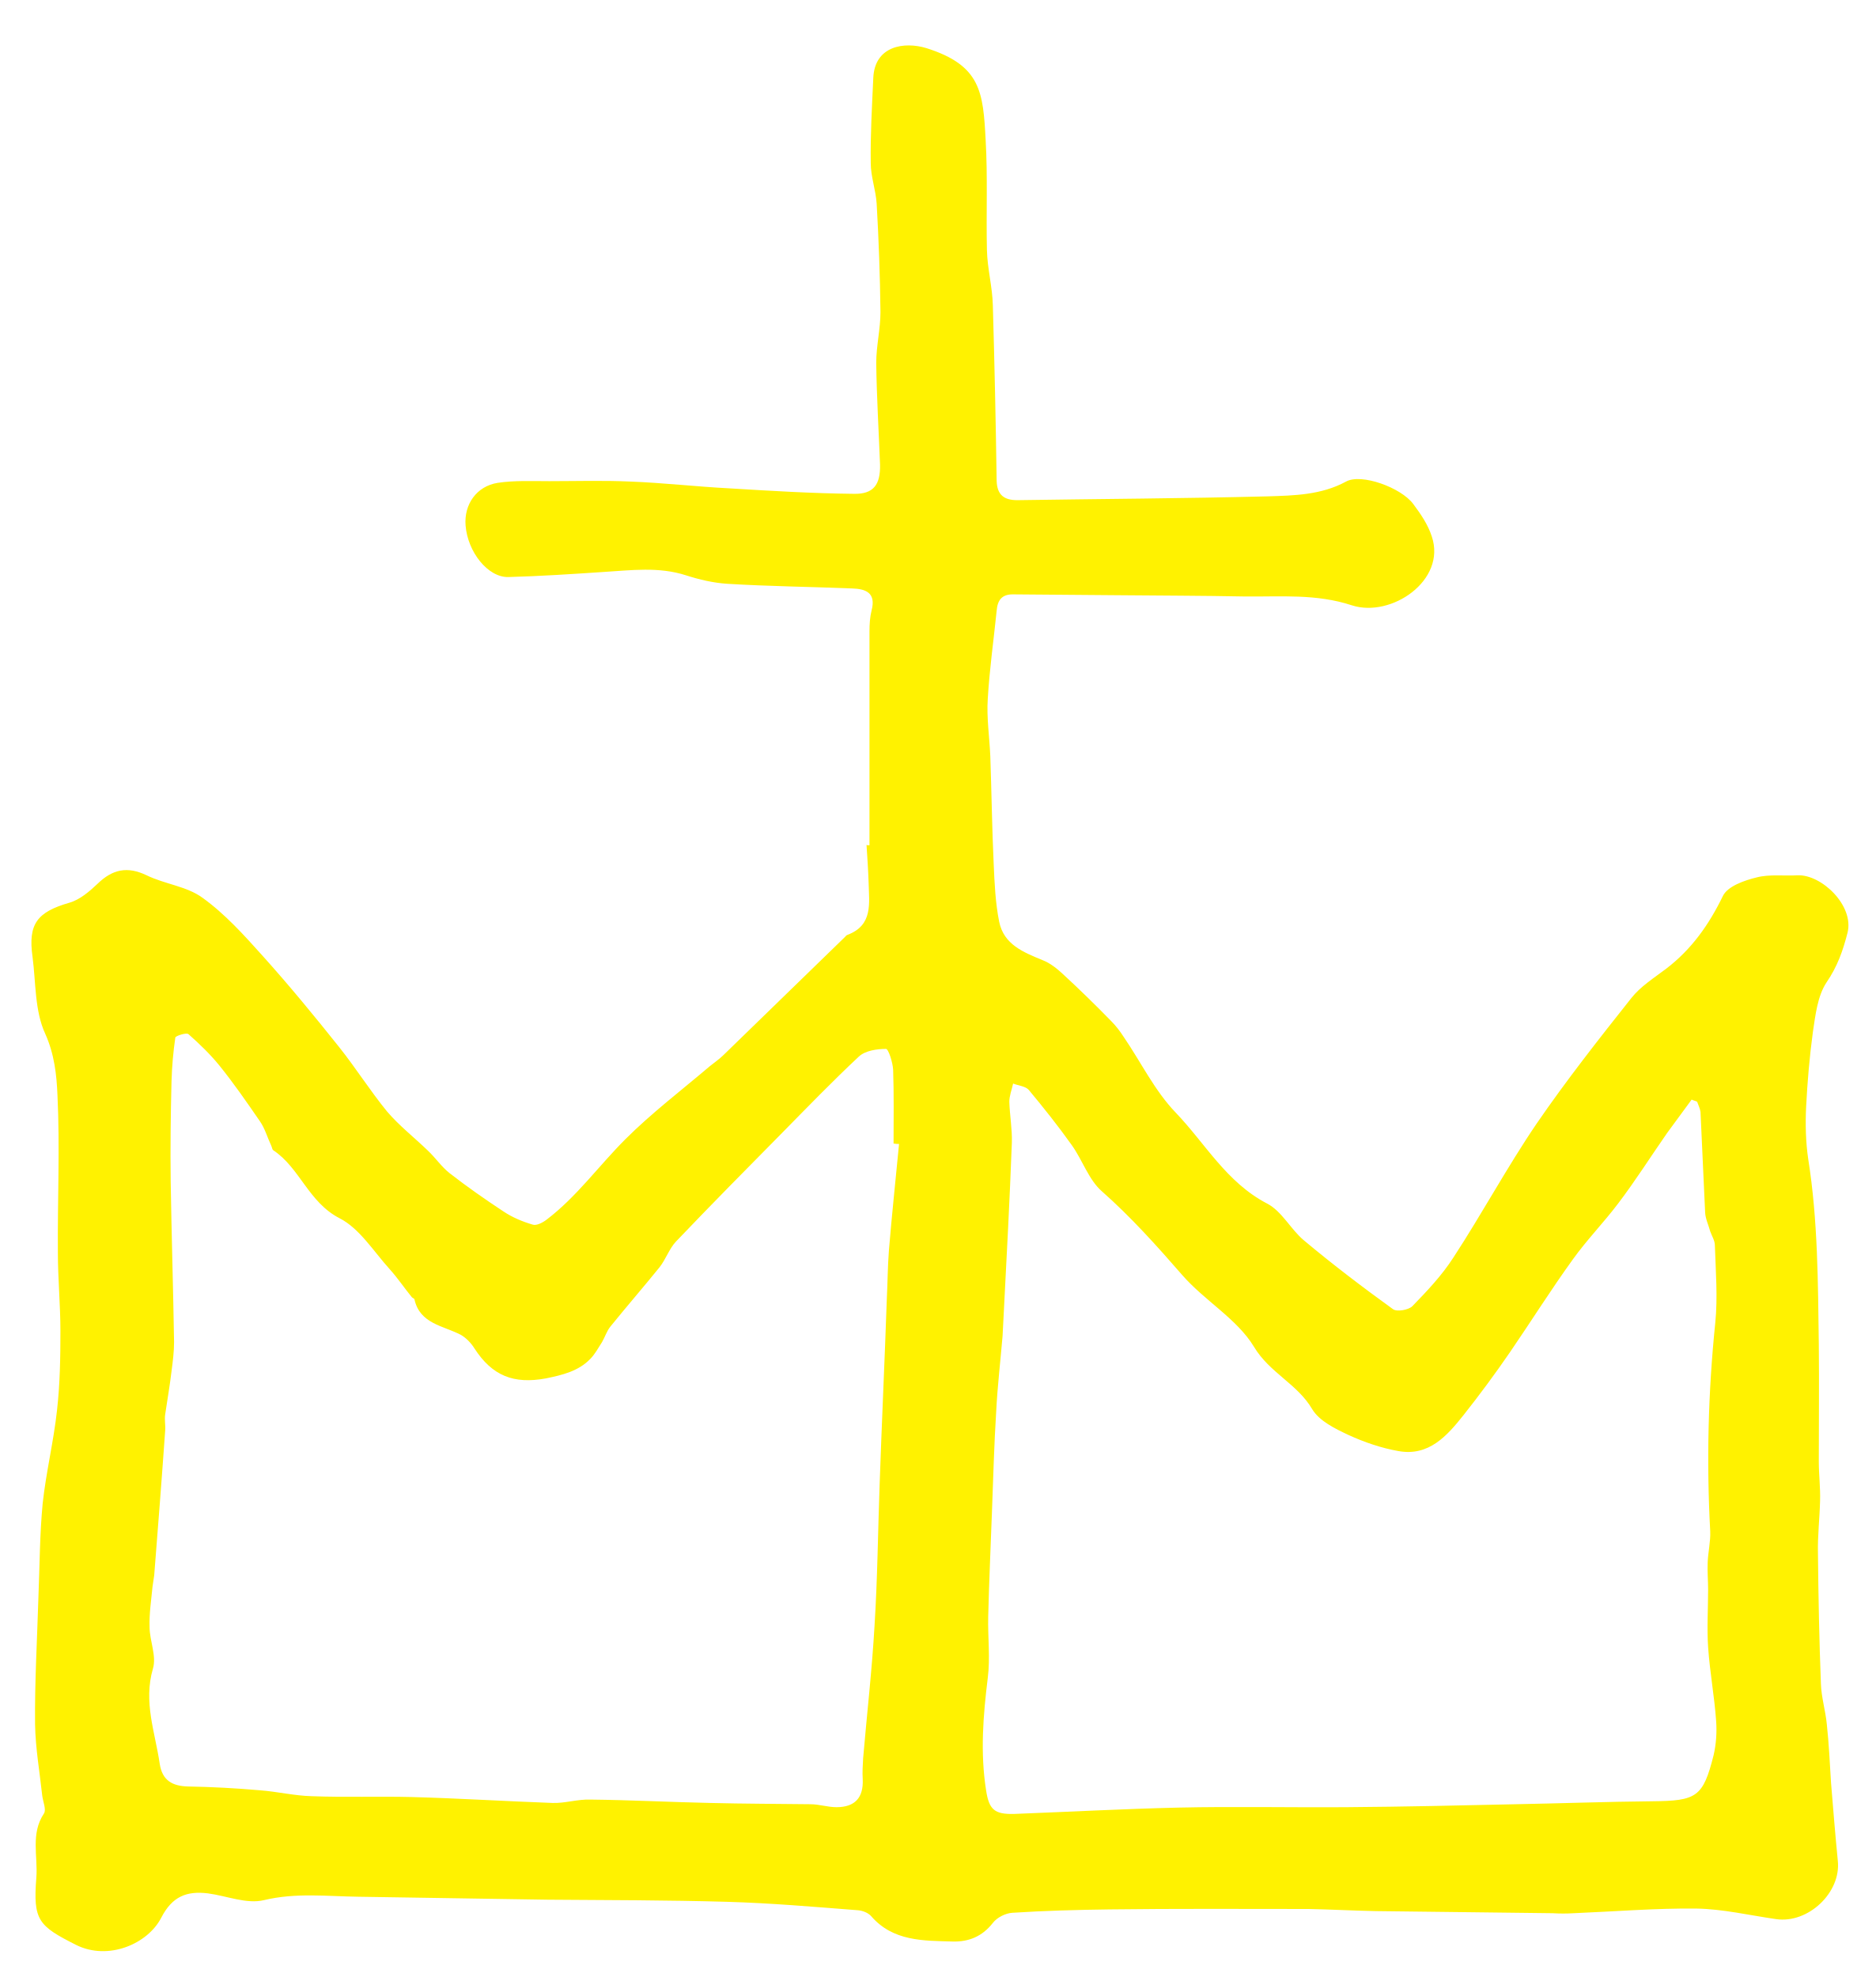
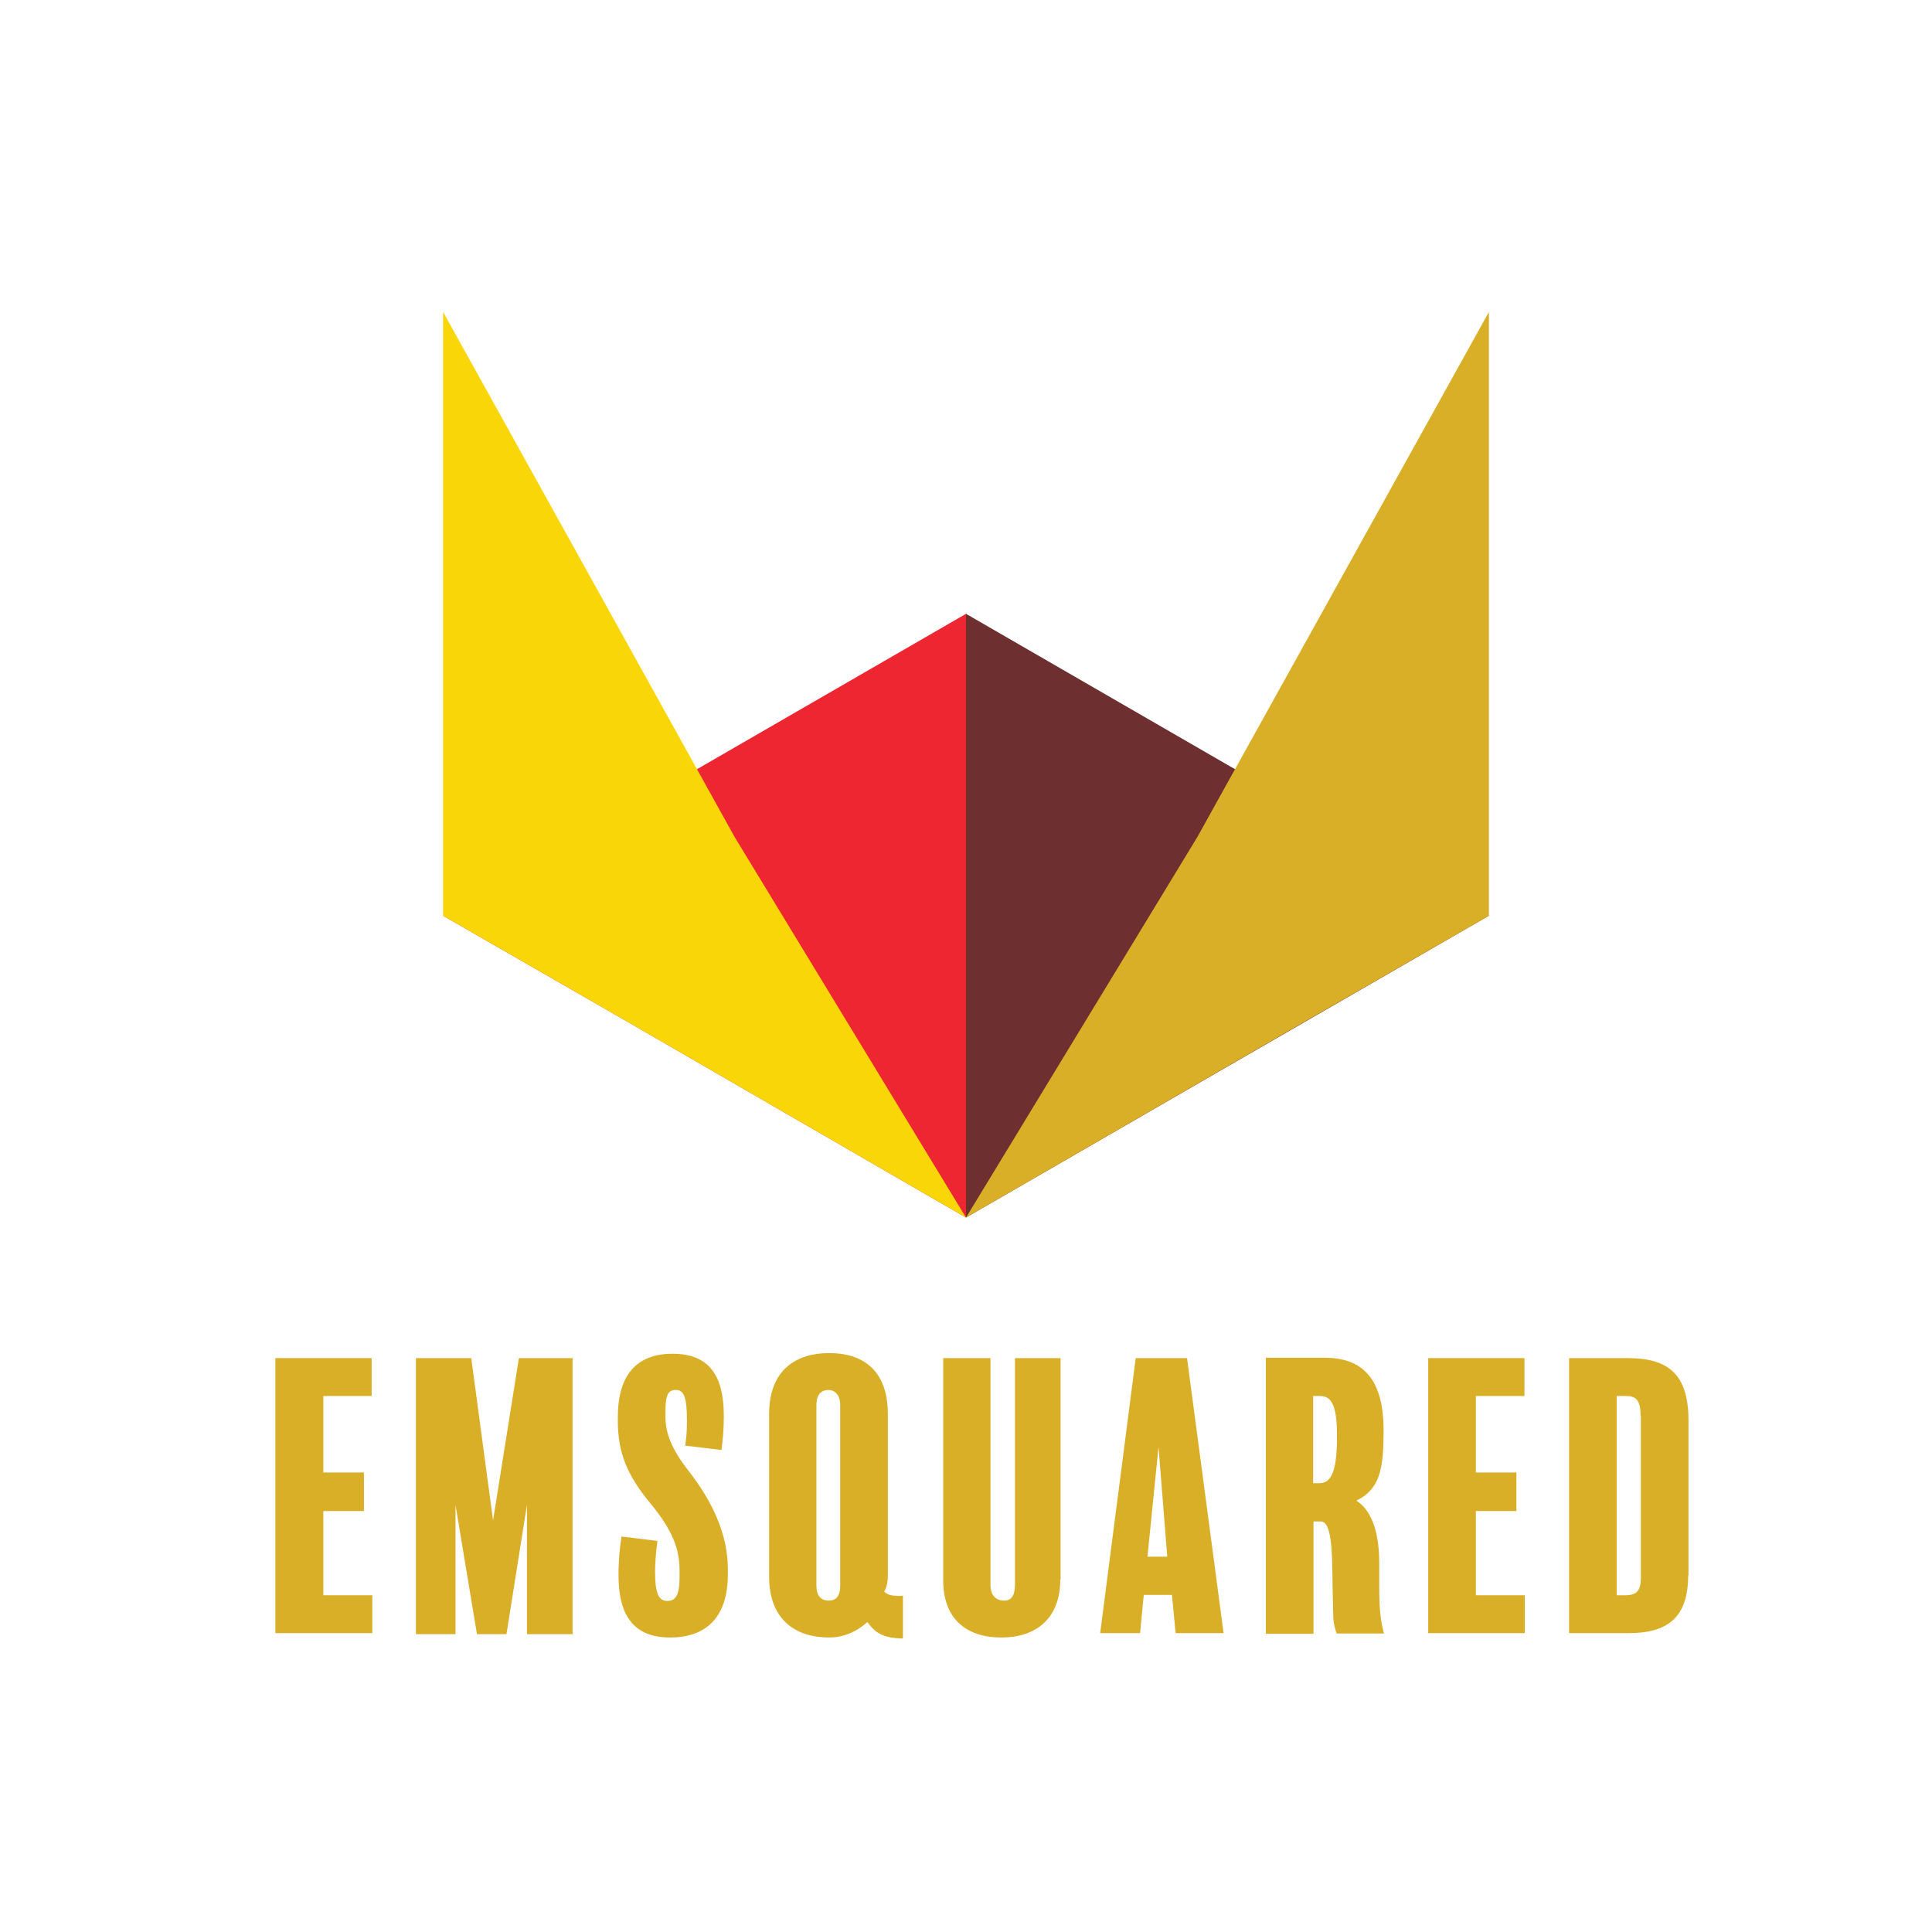
- <svg xmlns="http://www.w3.org/2000/svg" version="1.1" x="0px" y="0px" viewBox="0 0 444 468" style="enable-background:new 0 0 444 468;" xml:space="preserve">
+ <svg xmlns="http://www.w3.org/2000/svg" version="1.1" id="Layer_1" x="0px" y="0px" viewBox="0 0 576 576" style="enable-background:new 0 0 576 576;" xml:space="preserve">
  <style type="text/css">
- 	.st0{fill:#FFF200;}
+ 	.st0{fill:#DAAF28;}
+ 	.st1{fill:#6D2F2F;}
+ 	.st2{fill:#EE2632;}
+ 	.st3{fill:#F9D607;}
</style>
-   <g id="Layer_4">
- </g>
-   <g id="Layer_2">
-     <g>
-       <path class="st0" d="M205.8,200.1c0-16.9,0-33.8,0-50.6c0-1.7,0.1-3.4,0.5-5c1.1-4.2-1.4-5.1-4.6-5.2c-9.8-0.4-19.7-0.5-29.5-1.1    c-3.3-0.2-6.7-1-9.8-2c-6.5-2.1-13-1.2-19.6-0.8c-7.5,0.5-15,1-22.5,1.2c-4.8,0.1-9.6-5.9-10.1-12.2c-0.4-5,2.6-9.3,7.6-10.1    c4-0.6,8.1-0.4,12.2-0.4c6.4,0,12.9-0.2,19.3,0.1c7.8,0.3,15.5,1.2,23.3,1.6c9.8,0.6,19.7,1.2,29.5,1.3c4.7,0.1,6.3-2.2,6.2-6.9    c-0.3-8-0.8-16-0.9-24.1c0-4,1-8,1-12c-0.1-8.6-0.4-17.1-0.9-25.7c-0.2-3.2-1.4-6.4-1.4-9.6c-0.1-6.7,0.3-13.4,0.6-20.1    c0.3-7.7,7.4-8.7,12.6-7.1c12.9,4.1,13.4,10.4,14,21.8c0.5,8.6,0.1,17.3,0.3,26c0.1,4.4,1.3,8.7,1.4,13.1    c0.4,13.8,0.7,27.7,0.9,41.5c0.1,3.4,1.8,4.6,4.9,4.6c19.7-0.3,39.5-0.4,59.2-0.9c6.3-0.2,12.7-0.3,18.6-3.5    c3.6-2,13,1.4,15.9,5.3c1.8,2.4,3.5,4.9,4.4,7.7c3.5,10.4-9.6,19.3-18.9,16.3c-8.5-2.8-16.9-2-25.4-2.1c-10-0.2-20-0.2-30-0.3    c-8.3-0.1-16.6-0.1-24.9-0.2c-2.6,0-3.6,1.4-3.8,3.9c-0.7,6.9-1.7,13.9-2.1,20.8c-0.3,4.5,0.4,9.1,0.6,13.6    c0.3,8.5,0.4,17,0.8,25.5c0.2,4.6,0.4,9.2,1.3,13.7c1.1,5.4,5.7,7.2,10.3,9.1c1.8,0.7,3.4,2,4.8,3.3c3.9,3.6,7.7,7.3,11.4,11.1    c1.1,1.1,2.1,2.4,3,3.8c4.1,6,7.3,12.7,12.3,17.9c7,7.3,12,16.5,21.6,21.5c3.5,1.8,5.6,6.1,8.7,8.7c6.8,5.7,13.9,11.1,21.1,16.3    c0.9,0.7,3.7,0.2,4.6-0.7c3.5-3.6,7-7.3,9.7-11.5c6.8-10.4,12.7-21.4,19.7-31.7c7-10.2,14.7-20,22.4-29.7c2.2-2.8,5.4-4.8,8.3-7    c6-4.6,10.1-10.4,13.4-17.2c1.1-2.3,5.1-3.7,8-4.4c3.1-0.8,6.5-0.3,9.7-0.5c5.7-0.2,13.4,7.2,11.8,13.6c-1.1,4.3-2.4,8-5,11.8    c-2.1,3.2-2.6,7.7-3.2,11.7c-0.8,5.9-1.3,11.8-1.6,17.7c-0.2,4.1-0.1,8.4,0.5,12.4c2.3,14.5,2.3,29.2,2.5,43.8    c0.1,9.3,0,18.6,0,27.8c0,3.1,0.4,6.2,0.3,9.3c-0.1,4.1-0.6,8.3-0.5,12.4c0.1,10.3,0.3,20.6,0.7,30.9c0.1,3.2,1.1,6.4,1.4,9.6    c0.5,4.6,0.7,9.2,1,13.9c0.5,6.1,1,12.3,1.6,18.4c0.8,7.5-7,14.9-14.6,13.8c-6.3-0.9-12.6-2.4-18.9-2.5c-9.7-0.1-19.3,0.7-29,1.1    c-1.7,0.1-3.3,0.1-5,0c-14-0.2-27.9-0.3-41.9-0.5c-5.3-0.1-10.6-0.4-15.9-0.5c-15.7,0-31.4-0.1-47.1,0.1c-7.7,0.1-15.3,0.3-23,0.8    c-1.6,0.1-3.6,1.1-4.6,2.4c-2.5,3.2-5.7,4.5-9.5,4.4c-6.9-0.2-14.1,0-19.3-6c-0.7-0.8-2-1.3-3.1-1.4c-10.3-0.8-20.6-1.7-31-2    c-14.1-0.4-28.3-0.4-42.5-0.5c-14.9-0.2-29.9-0.5-44.8-0.7c-7.4-0.1-14.8-1-22.3,0.8c-4.1,1-8.8-1-13.3-1.6c-5-0.6-8.4,0.7-11,5.7    c-3.2,6.3-12.6,10.3-20.2,6.5c-8.9-4.5-10.2-5.8-9.4-15.9c0.4-5.1-1.4-10.4,1.8-15.2c0.6-0.9-0.2-2.7-0.4-4.2    c-0.6-5.6-1.6-11.2-1.7-16.9c-0.1-10.1,0.5-20.2,0.8-30.3c0.3-7.4,0.3-14.7,1-22c0.8-7.4,2.6-14.7,3.4-22.1    c0.7-6.2,0.8-12.4,0.8-18.7c0-6.2-0.6-12.4-0.6-18.6c-0.1-12.5,0.5-24.9-0.1-37.3c-0.2-4.7-0.7-9.6-2.9-14.5    c-2.5-5.4-2.2-12.1-3-18.2c-1.1-7.8,1.1-10.6,8.7-12.8c2.5-0.7,4.8-2.7,6.7-4.5c3.5-3.4,7-4.2,11.6-2c4.3,2.1,9.5,2.6,13.2,5.3    c5.3,3.8,9.8,8.8,14.2,13.7c6.3,7,12.3,14.3,18.2,21.7c3.9,4.9,7.3,10.3,11.3,15.2c2.9,3.4,6.5,6.2,9.7,9.3    c1.8,1.7,3.2,3.8,5.1,5.3c4.1,3.2,8.4,6.2,12.8,9.1c2.1,1.4,4.5,2.4,6.9,3.1c0.9,0.3,2.4-0.5,3.3-1.2c7.1-5.4,12.3-12.7,18.6-19    c6.2-6.2,13.3-11.6,20-17.3c1.1-0.9,2.3-1.7,3.3-2.7c9.6-9.3,19.1-18.6,28.7-27.9c0.2-0.2,0.3-0.4,0.6-0.5c6.1-2.3,5.1-7.5,5-12.3    c-0.1-3-0.3-6-0.5-9C205.2,200.1,205.5,200.1,205.8,200.1z M212.8,270.8c-0.4,0-0.8,0-1.3-0.1c0-5.8,0.1-11.7-0.1-17.5    c-0.1-1.7-1.1-4.9-1.7-4.9c-2.1,0-4.9,0.4-6.4,1.8c-6.2,5.8-12.1,11.9-18.1,18c-8.4,8.5-16.9,17.1-25.2,25.8    c-1.6,1.7-2.4,4.2-3.9,6.1c-3.8,4.7-7.8,9.3-11.6,14c-0.9,1.1-1.3,2.5-2,3.7c-0.9,1.4-1.7,2.9-2.8,4c-2.8,2.9-6.6,3.8-10.5,4.6    c-7.6,1.4-12.7-0.6-16.9-7.1c-0.8-1.3-2-2.5-3.2-3.2c-4.2-2.2-9.7-2.6-11-8.4c0-0.2-0.4-0.3-0.6-0.5c-1.8-2.2-3.4-4.6-5.3-6.7    c-3.8-4.2-7.1-9.6-11.8-12c-7.4-3.8-9.4-11.9-15.7-16.1c-0.3-0.2-0.3-0.7-0.5-1.1c-0.9-1.9-1.5-4.1-2.7-5.8    c-3.1-4.5-6.2-9-9.6-13.2c-2.2-2.7-4.7-5.1-7.3-7.4c-0.5-0.4-3,0.4-3.1,0.8c-0.5,3.4-0.8,6.9-0.9,10.3c-0.2,7.9-0.3,15.8-0.2,23.7    c0.2,12.7,0.6,25.4,0.8,38.1c0,2.3-0.3,4.6-0.6,6.9c-0.4,3.4-1,6.8-1.5,10.2c-0.2,1.3,0.1,2.6,0,3.8c-0.8,11.4-1.7,22.9-2.6,34.3    c-0.1,0.9-0.3,1.8-0.4,2.7c-0.3,3.2-0.8,6.4-0.7,9.5c0,3.3,1.7,6.9,0.8,9.9c-2.3,7.9,0.5,15,1.6,22.5c0.6,4,3,5.3,6.7,5.4    c5.7,0.1,11.3,0.4,17,0.9c4.1,0.3,8.2,1.3,12.3,1.4c7.9,0.3,15.8,0,23.7,0.2c11.1,0.3,22.2,1,33.3,1.4c2.9,0.1,5.9-0.9,8.9-0.8    c9.5,0.1,18.9,0.6,28.4,0.8c7.9,0.2,15.8,0.2,23.7,0.3c2.1,0,4.1,0.7,6.2,0.7c4.4,0,6.4-2.3,6.2-6.6c-0.1-1.7,0-3.3,0.1-5    c0.9-10.5,2.1-20.9,2.7-31.4c0.7-11.1,0.8-22.2,1.2-33.3c0.5-14.6,1.2-29.3,1.7-43.9c0.2-3.9,0.2-7.7,0.5-11.6    C211.1,287.5,212,279.2,212.8,270.8z M401.7,260.8c-0.4-0.2-0.9-0.3-1.3-0.5c-1.9,2.6-3.9,5.3-5.8,7.9    c-3.9,5.6-7.5,11.3-11.6,16.7c-3.4,4.5-7.4,8.6-10.7,13.2c-5.2,7.2-9.9,14.7-14.9,22c-3.5,5.1-7.2,10.1-11,14.9    c-3.9,4.9-8.2,9.8-15.4,8.5c-4-0.7-8.1-2.1-11.8-3.8c-3.2-1.5-6.9-3.3-8.6-6.1c-3.5-6-10.1-8.6-13.8-14.8c-4-6.6-11.7-10.9-17-17    c-6-6.9-12.1-13.7-19-19.8c-3.1-2.7-4.6-7.4-7.1-10.9c-3.2-4.5-6.7-8.9-10.2-13.1c-0.8-0.9-2.5-1-3.7-1.5    c-0.3,1.4-0.9,2.9-0.9,4.3c0.1,3.2,0.7,6.5,0.6,9.7c-0.5,13.3-1.2,26.6-1.9,40c-0.1,1.9-0.2,3.9-0.3,5.8    c-0.5,5.9-1.2,11.8-1.5,17.7c-0.5,7.9-0.7,15.8-1,23.6c-0.3,8.4-0.7,16.8-0.9,25.2c-0.1,4.8,0.5,9.7-0.1,14.4    c-1.1,8.9-1.8,17.7-0.4,26.6c0.7,4.6,2,5.7,6.6,5.6c13-0.5,25.9-1.2,38.9-1.5c13.3-0.3,26.6,0,39.9-0.1c13.3-0.1,26.7-0.4,40-0.7    c10.8-0.2,21.5-0.6,32.3-0.7c10.5-0.1,12-1,14.5-10.9c0.6-2.6,0.8-5.4,0.6-8.1c-0.4-5.8-1.5-11.6-1.9-17.5c-0.3-4.5,0-9.1,0-13.6    c0-2.2-0.2-4.3-0.1-6.5c0.1-2.4,0.7-4.9,0.6-7.3c-0.9-16.5-0.5-32.9,1.2-49.4c0.6-6,0.1-12.2-0.1-18.3c0-1.1-0.7-2.2-1.1-3.3    c-0.4-1.5-1.1-2.9-1.2-4.4c-0.4-7.9-0.7-15.9-1.1-23.9C402.4,262.5,402,261.6,401.7,260.8z" />
-     </g>
+   <g>
+     <path class="st0" d="M111,486.9H82.1v-82h28.7v11.3H96.4V439h12.1v11.5H96.4v25.1H111V486.9z" />
+     <path class="st0" d="M170.8,487.2h-13.7v-38.5l-6.1,38.5h-8.8l-6.4-38.5v38.5h-11.8v-82.3h16.5l6.5,48.4l7.7-48.4h16V487.2z" />
+     <path class="st0" d="M217,469.4c0,13.1-6.8,18.8-17.2,18.8c-11,0-15.4-6.7-15.4-18.6c0-4.5,0.4-8.5,0.9-11.5l10.7,1.3   c-0.4,3.1-0.7,6.3-0.7,9.1c0,6.9,1.2,8.8,3.7,8.8c2.4,0,3.6-1.8,3.6-6.8v-2.2c0-6.1-1.7-11.6-8.7-20.1c-6.9-8.3-9.7-15.1-9.7-24.5   v-1.3c0-10.7,4.2-18.8,16.3-18.8c11.6,0,15.3,7.4,15.3,18.6c0,4.1-0.3,6.9-0.7,10.1l-10.8-1.3c0.3-2.8,0.5-3.4,0.5-7.7   c0-7.2-1.1-8.9-3.3-8.9c-2.4,0-3.1,1.6-3.1,6.4v1.7c0,4.7,1.8,9.5,6.8,15.9c7.1,9.1,11.8,18.9,11.8,29.4V469.4z" />
+     <path class="st0" d="M269.2,488.5c-6-0.1-8.4-1.8-10.6-4.9c-3,2.7-6.9,4.6-11.4,4.6c-9.7,0-17.9-5-17.9-18.2v-48.4   c0-13.4,8.3-18.2,17.9-18.2c9.6,0,17.5,4.7,17.5,18.2v48.4c0,1.8-0.5,3.7-1.1,4.5c1.2,1.2,2.6,1.2,4.1,1.3c0.2,0,0.5,0.1,1.5-0.1   V488.5z M250.5,418.9c0-3.2-1.8-4.5-3.5-4.5c-2.1,0-3.6,1.3-3.6,4.5v53.8c0,3.1,1.4,4.5,3.7,4.5c2.1,0,3.4-1.3,3.4-4.4V418.9z" />
+     <path class="st0" d="M316.1,471c0,11.4-7.1,17.2-17.5,17.2c-10.8,0-17.4-5.8-17.4-17.1v-66.2h14.1v67.6c0,3.1,1.6,4.7,4.1,4.7   c2.2,0,3.2-1.6,3.2-4.8v-67.5h13.6V471z" />
+     <path class="st0" d="M364.8,486.9h-14.3l-1.1-11.4H341l-1.1,11.4H328l10.6-82h15.3L364.8,486.9z M348,464.1l-2.6-32.7l-3.3,32.7   H348z" />
+     <path class="st0" d="M398.6,487.2c-0.6-1.5-1-3.2-1.1-4.9c-0.2-7.2-0.2-9.8-0.3-15.1c-0.2-12.3-1.9-13.6-3.6-13.6h-2v33.5h-14.2   v-82.3H395c11.4,0,17.5,6.5,17.5,21.6c0,11.4-1,17.5-8.1,21c6.2,4,6.8,13.6,6.8,18.8v6.2c0,7.7,0.4,10.7,1.4,14.6H398.6z    M393.4,416.2h-1.9v26h1.8c3.2,0,5.3-2.6,5.3-13.6C398.7,417.9,396.5,416.2,393.4,416.2z" />
+     <path class="st0" d="M454.6,486.9h-28.8v-82h28.7v11.3H440V439h12.1v11.5H440v25.1h14.6V486.9z" />
+     <path class="st0" d="M503.3,469.7c0,13-6.6,17.2-17.8,17.2h-17.7v-82h17.4c11.9,0,18.2,4.5,18.2,18.6V469.7z M489.1,422   c0-4.7-1.4-5.8-4.4-5.8H482v59.4h2.6c3.4,0,4.6-1.4,4.6-5.2V422z" />
  </g>
-   <g id="Layer_3">
- </g>
+   <polygon class="st1" points="365.9,228 443.9,273 365.9,318 288,363 288,272.3 288,183 " />
+   <polygon class="st2" points="210.1,228 132.1,273 189.3,305.9 288,363 288,272.3 288,183 " />
+   <polygon class="st3" points="219,249.5 288,363 189.3,305.9 132.1,273 132.1,182.3 132.1,93 " />
+   <polygon class="st0" points="357,249.5 288,363 386.7,305.9 443.9,273 443.9,182.3 443.9,93 " />
</svg>
